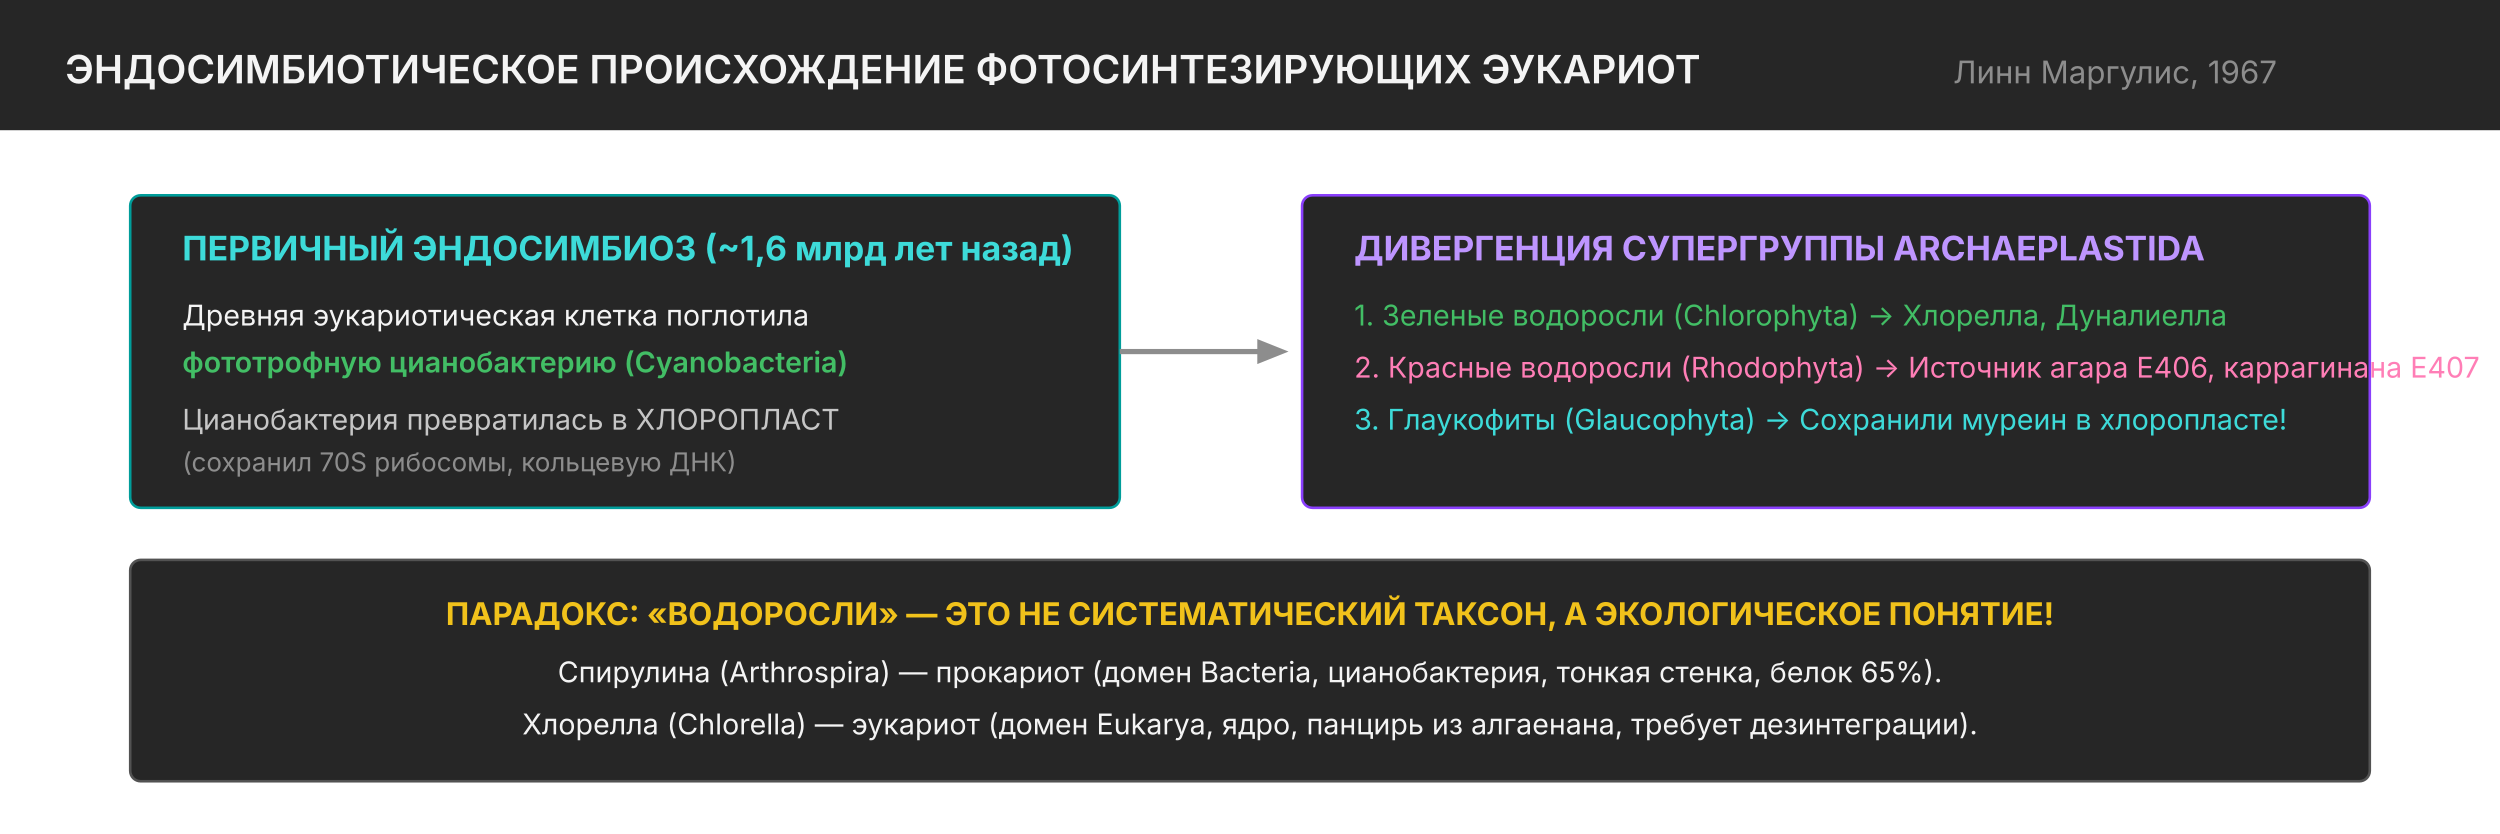
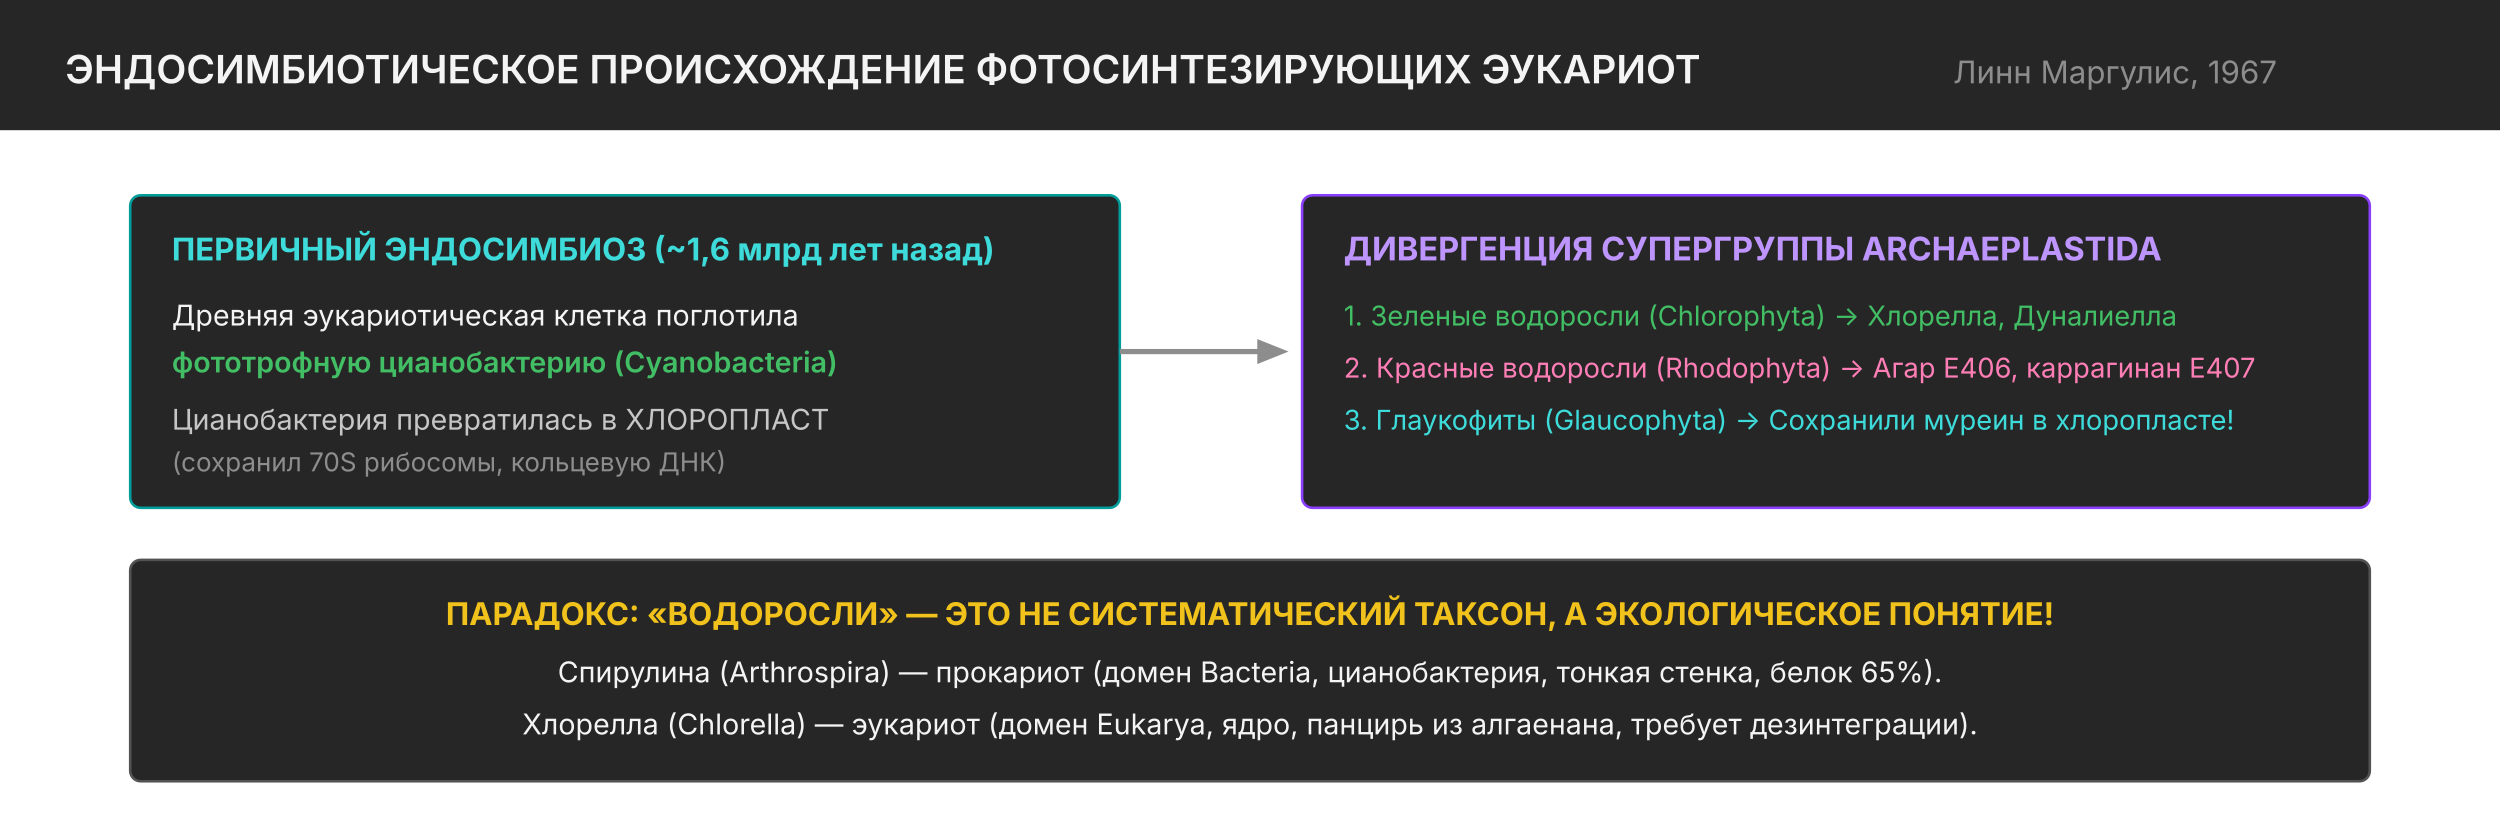
<svg xmlns="http://www.w3.org/2000/svg" viewBox="0 0 960 320" width="100%" height="auto" style="background:#161616; border-radius:6px; font-family:'IBM Plex Sans', -apple-system, sans-serif;">
  <defs>
    <marker id="arrow" viewBox="0 0 10 10" refX="6" refY="5" markerWidth="6" markerHeight="6" orient="auto-start-reverse">
      <path d="M 0 1 L 10 5 L 0 9 z" fill="#8d8d8d" />
    </marker>
  </defs>
  <rect x="0" y="0" width="960" height="50" fill="#262626" rx="6 6 0 0" />
  <text x="25" y="32" fill="#f4f4f4" font-size="15" font-weight="600">ЭНДОСИМБИОТИЧЕСКОЕ ПРОИСХОЖДЕНИЕ ФОТОСИНТЕЗИРУЮЩИХ ЭУКАРИОТ</text>
  <text x="750" y="32" fill="#8d8d8d" font-size="12">Линн Маргулис, 1967</text>
  <g transform="translate(50, 75)">
    <rect x="0" y="0" width="380" height="120" rx="4" fill="#262626" stroke="#009d9a" />
-     <text x="20" y="25" fill="#3ddbd9" font-size="13" font-weight="700">ПЕРВИЧНЫЙ ЭНДОСИМБИОЗ (~1,6 млрд лет назад)</text>
-     <text x="20" y="50" fill="#f4f4f4" font-size="11">Древняя эукариотическая клетка поглотила</text>
-     <text x="20" y="68" fill="#42be65" font-size="11" font-weight="600">фототрофную цианобактерию (Cyanobacteria)</text>
-     <text x="20" y="90" fill="#c6c6c6" font-size="11">Цианобактерия превратилась в ХЛОРОПЛАСТ</text>
-     <text x="20" y="106" fill="#8d8d8d" font-size="10">(сохранил 70S рибосомы, кольцевую ДНК)</text>
+     <text x="16" y="25" fill="#3ddbd9" font-size="12" font-weight="700">ПЕРВИЧНЫЙ ЭНДОСИМБИОЗ (~1,6 млрд лет назад)</text>
+     <text x="16" y="50" fill="#f4f4f4" font-size="11">Древняя эукариотическая клетка поглотила</text>
+     <text x="16" y="68" fill="#42be65" font-size="11" font-weight="600">фототрофную цианобактерию (Cyanobacteria)</text>
+     <text x="16" y="90" fill="#c6c6c6" font-size="11">Цианобактерия превратилась в ХЛОРОПЛАСТ</text>
+     <text x="16" y="106" fill="#8d8d8d" font-size="10">(сохранил 70S рибосомы, кольцевую ДНК)</text>
  </g>
  <line x1="430" y1="135" x2="490" y2="135" stroke="#8d8d8d" stroke-width="2" marker-end="url(#arrow)" />
  <g transform="translate(500, 75)">
    <rect x="0" y="0" width="410" height="120" rx="4" fill="#262626" stroke="#8a3ffc" />
-     <text x="20" y="25" fill="#be95ff" font-size="13" font-weight="700">ДИВЕРГЕНЦИЯ СУПЕРГРУППЫ ARCHAEPLASTIDA</text>
-     <text x="20" y="50" fill="#42be65" font-size="11">1. Зеленые водоросли (Chlorophyta) → Хлорелла, Дуналиелла</text>
-     <text x="20" y="70" fill="#ff7eb6" font-size="11">2. Красные водоросли (Rhodophyta) → Источник агара E406, каррагинана E407</text>
-     <text x="20" y="90" fill="#3ddbd9" font-size="11">3. Глаукофиты (Glaucophyta) → Сохранили муреин в хлоропласте!</text>
+     <text x="16" y="25" fill="#be95ff" font-size="12.5" font-weight="700">ДИВЕРГЕНЦИЯ СУПЕРГРУППЫ ARCHAEPLASTIDA</text>
+     <text x="16" y="50" fill="#42be65" font-size="10.5">1. Зеленые водоросли (Chlorophyta) → Хлорелла, Дуналиелла</text>
+     <text x="16" y="70" fill="#ff7eb6" font-size="10.5">2. Красные водоросли (Rhodophyta) → Агар E406, каррагинан E407</text>
+     <text x="16" y="90" fill="#3ddbd9" font-size="10.5">3. Глаукофиты (Glaucophyta) → Сохранили муреин в хлоропласте!</text>
  </g>
  <rect x="50" y="215" width="860" height="85" rx="4" fill="#262626" stroke="#525252" />
  <text x="480" y="240" text-anchor="middle" fill="#f1c21b" font-size="12" font-weight="700">
    ПАРАДОКС: «ВОДОРОСЛИ» — ЭТО НЕ СИСТЕМАТИЧЕСКИЙ ТАКСОН, А ЭКОЛОГИЧЕСКОЕ ПОНЯТИЕ!
  </text>
  <text x="480" y="262" text-anchor="middle" fill="#f4f4f4" font-size="11">
    Спирулина (Arthrospira) — прокариот (домен Bacteria, цианобактерия, тонкая стенка, белок 65%).
  </text>
  <text x="480" y="282" text-anchor="middle" fill="#f4f4f4" font-size="11">
    Хлорелла (Chlorella) — эукариот (домен Eukarya, ядро, панцирь из алгаенана, требует дезинтеграции).
  </text>
</svg>
